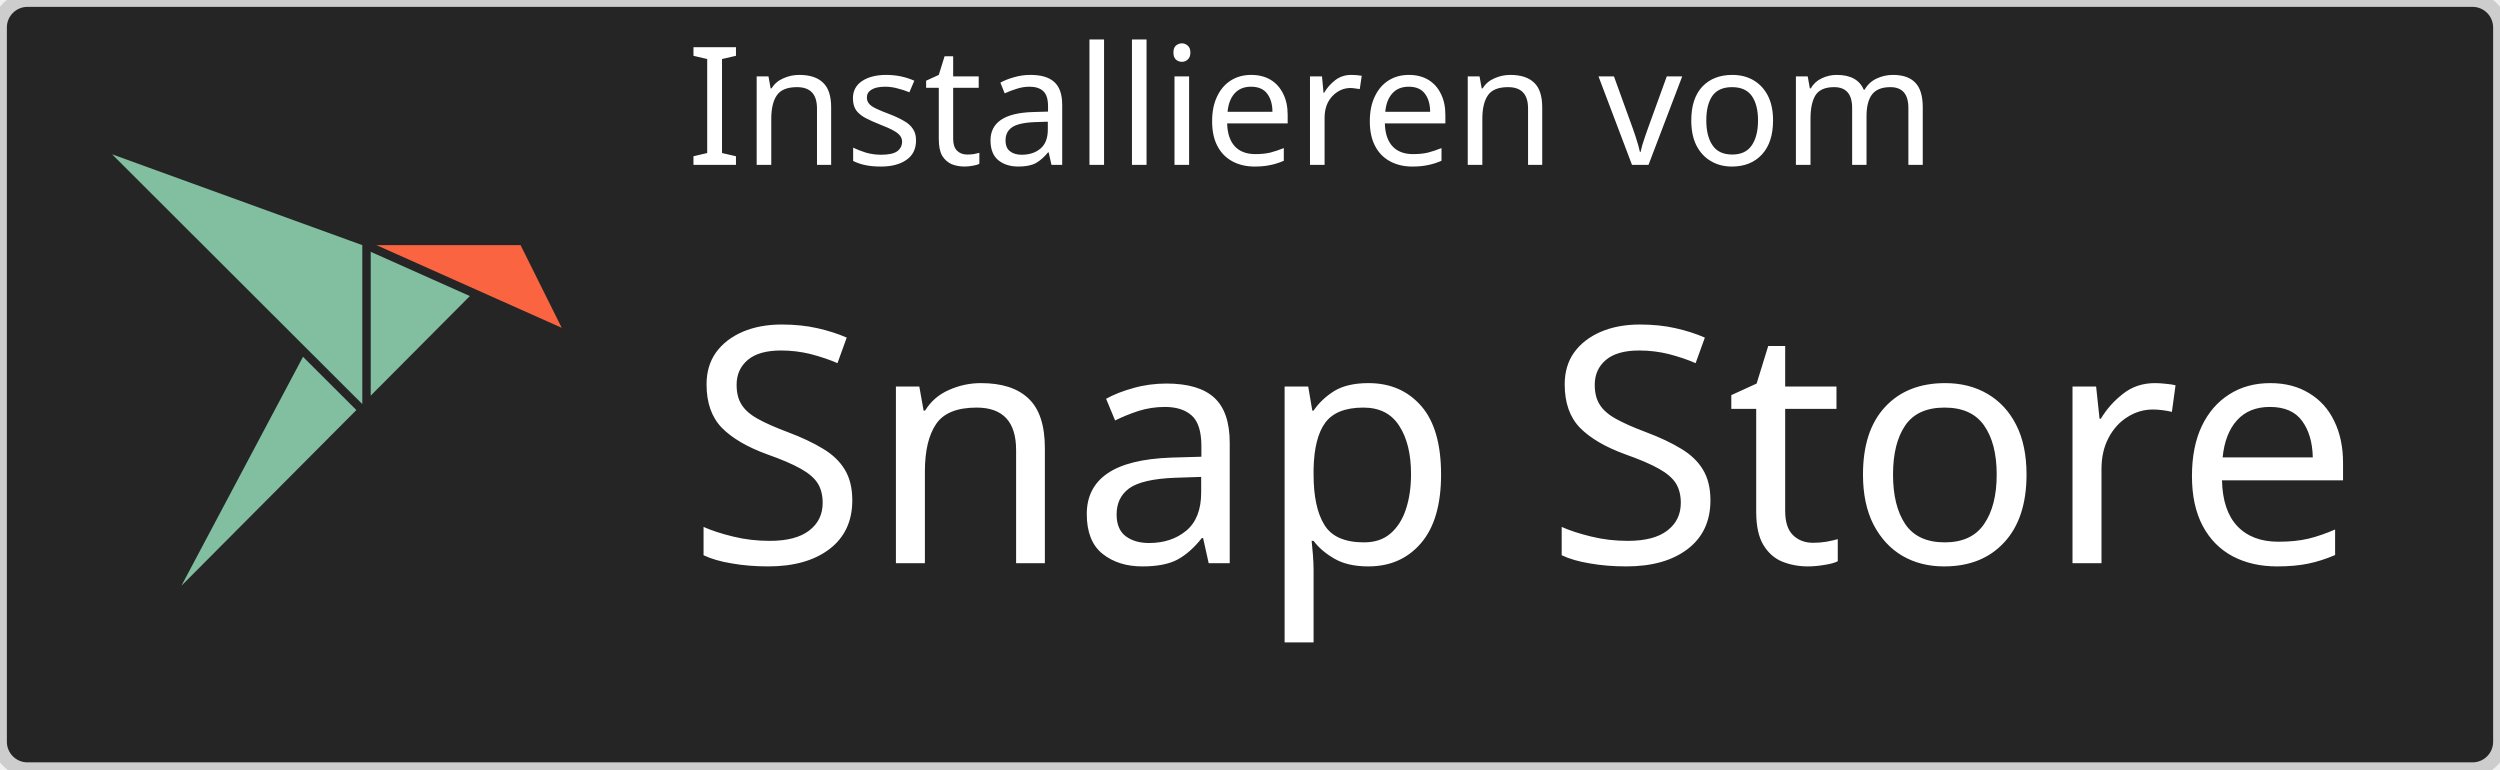
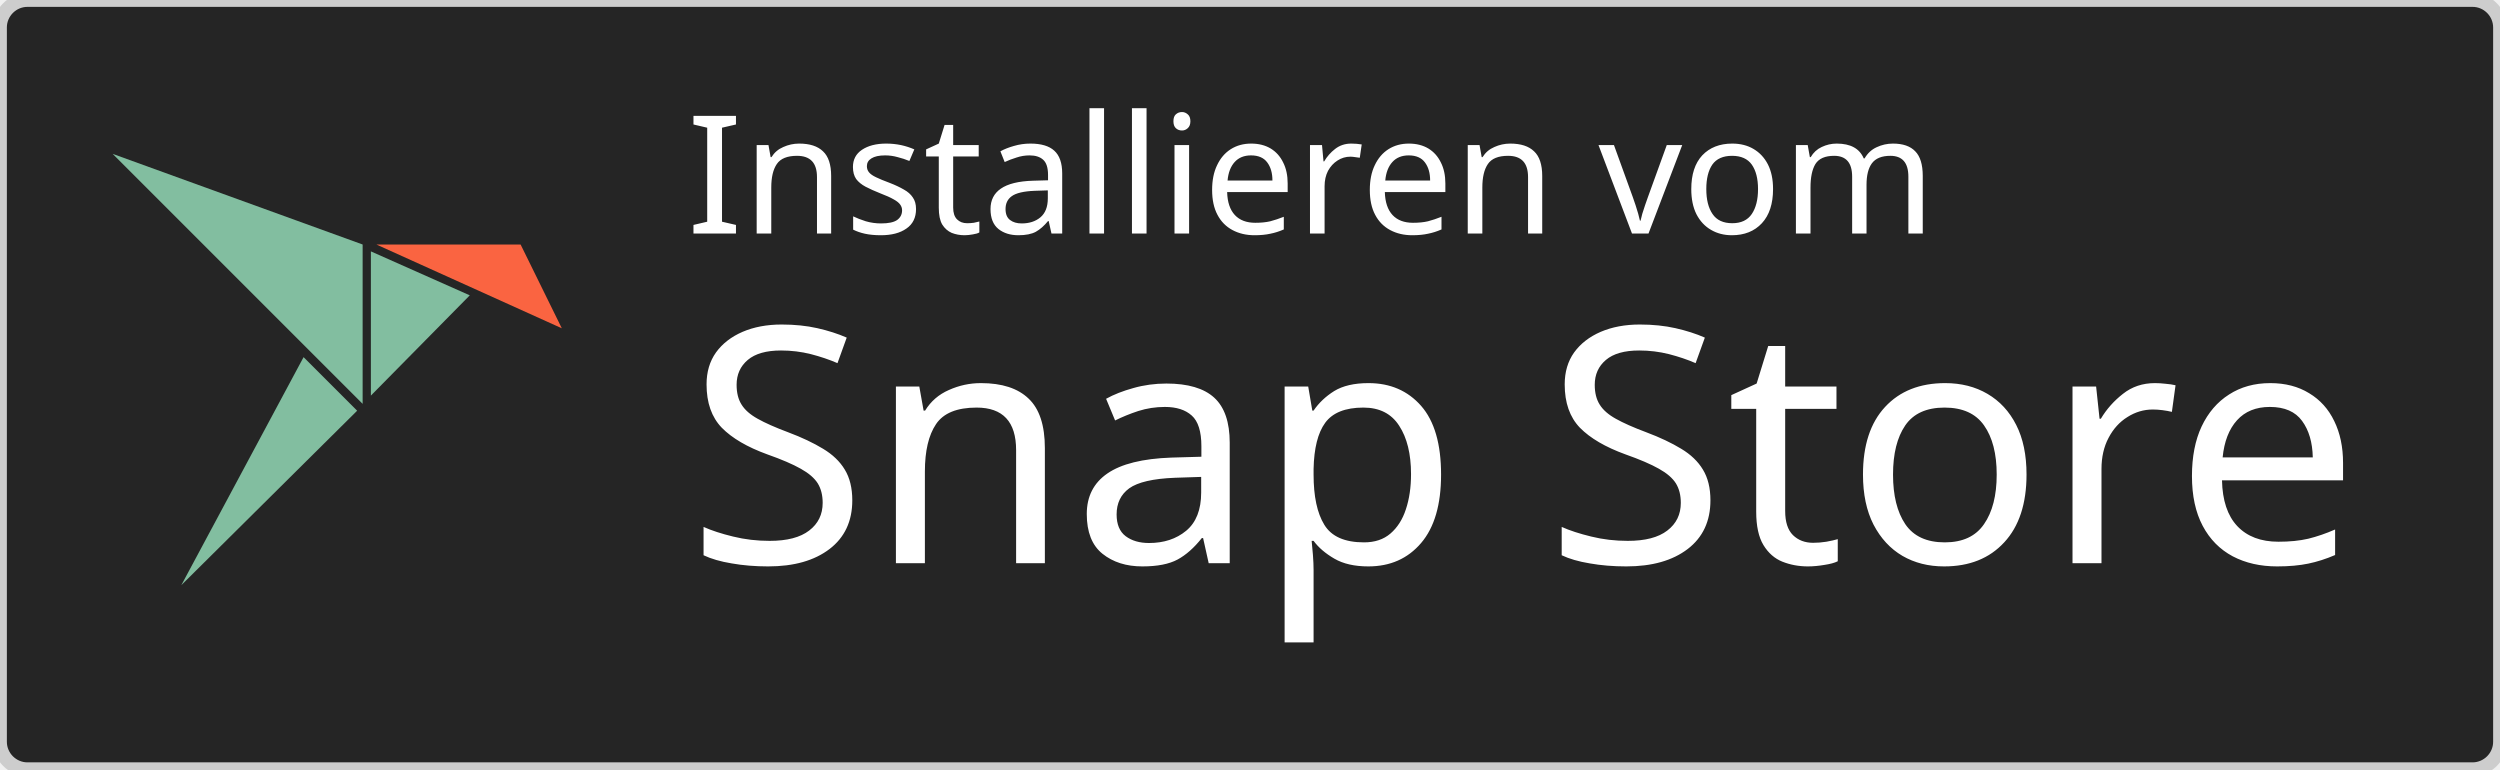
- <svg xmlns="http://www.w3.org/2000/svg" width="182px" height="56px" viewBox="0 0 182 56" version="1.1">
-   <g id="[DE]-snap-store-black" stroke="none" stroke-width="1" fill="none" fill-rule="evenodd">
+ <svg xmlns="http://www.w3.org/2000/svg" version="1.1" id="Layer_1" x="0px" y="0px" viewBox="0 0 182 56" style="enable-background:new 0 0 182 56;" xml:space="preserve">
+   <style type="text/css">
+ 	.st0{fill-rule:evenodd;clip-rule:evenodd;fill:#252525;stroke:#CDCDCD;}
+ 	.st1{fill:#82BEA0;}
+ 	.st2{fill:#FA6441;}
+ 	.st3{fill:#FFFFFF;}
+ 	.st4{font-family:'Ubuntu';}
+ 	.st5{font-size:12px;}
+ 	.st6{font-size:24px;}
+ </style>
+   <g>
    <g id="Black-badge">
-       <rect id="Rectangle-path" stroke="#CDCDCD" stroke-width="1" fill="#252525" fill-rule="evenodd" x="0" y="0" width="182" height="56" rx="2" />
-       <g id="logo" transform="translate(8, 11)" fill-rule="nonzero">
-         <path d="M18.988,17.802 L18.988,7.331 L26.205,10.553 L18.988,17.802 Z M5.208,31.641 L14.059,14.974 L17.942,18.852 L5.208,31.641 Z M0.16,0.233 L18.375,6.846 L18.375,18.417 L0.16,0.233 Z" id="body" fill="#82BEA0" />
-         <polygon id="head" fill="#FA6441" points="29.897 6.845 19.406 6.845 32.894 12.866" />
+       <path id="Rectangle-path" class="st0" d="M2,0h178c1.1,0,2,0.9,2,2v52c0,1.1-0.9,2-2,2H2c-1.1,0-2-0.9-2-2V2C0,0.9,0.9,0,2,0z" />
+       <g id="logo" transform="translate(8, 11)">
+         <path id="body" class="st1" d="M19,17.8V7.3l7.2,3.2L19,17.8z M5.2,31.6L14.1,15l3.9,3.9L5.2,31.6z M0.2,0.2l18.2,6.6v11.6     L0.2,0.2z" />
+         <polygon id="head" class="st2" points="29.9,6.8 19.4,6.8 32.9,12.9    " />
      </g>
-       <text id="Get-it-from-the" font-family="Ubuntu" font-size="12" font-weight="normal" line-spacing="24" fill="#FFFFFF">
-         <tspan x="50" y="12">Installieren vom</tspan>
-       </text>
-       <text id="Snap-Store" font-family="Ubuntu" font-size="24" font-weight="normal" line-spacing="24" fill="#FFFFFF">
-         <tspan x="50" y="41">Snap Store</tspan>
-       </text>
+       <text transform="matrix(1 0 0 1 50 17)" class="st3 st4 st5">Installieren vom</text>
+       <text transform="matrix(1 0 0 1 50 41)" class="st3 st4 st6">Snap Store</text>
    </g>
  </g>
</svg>
